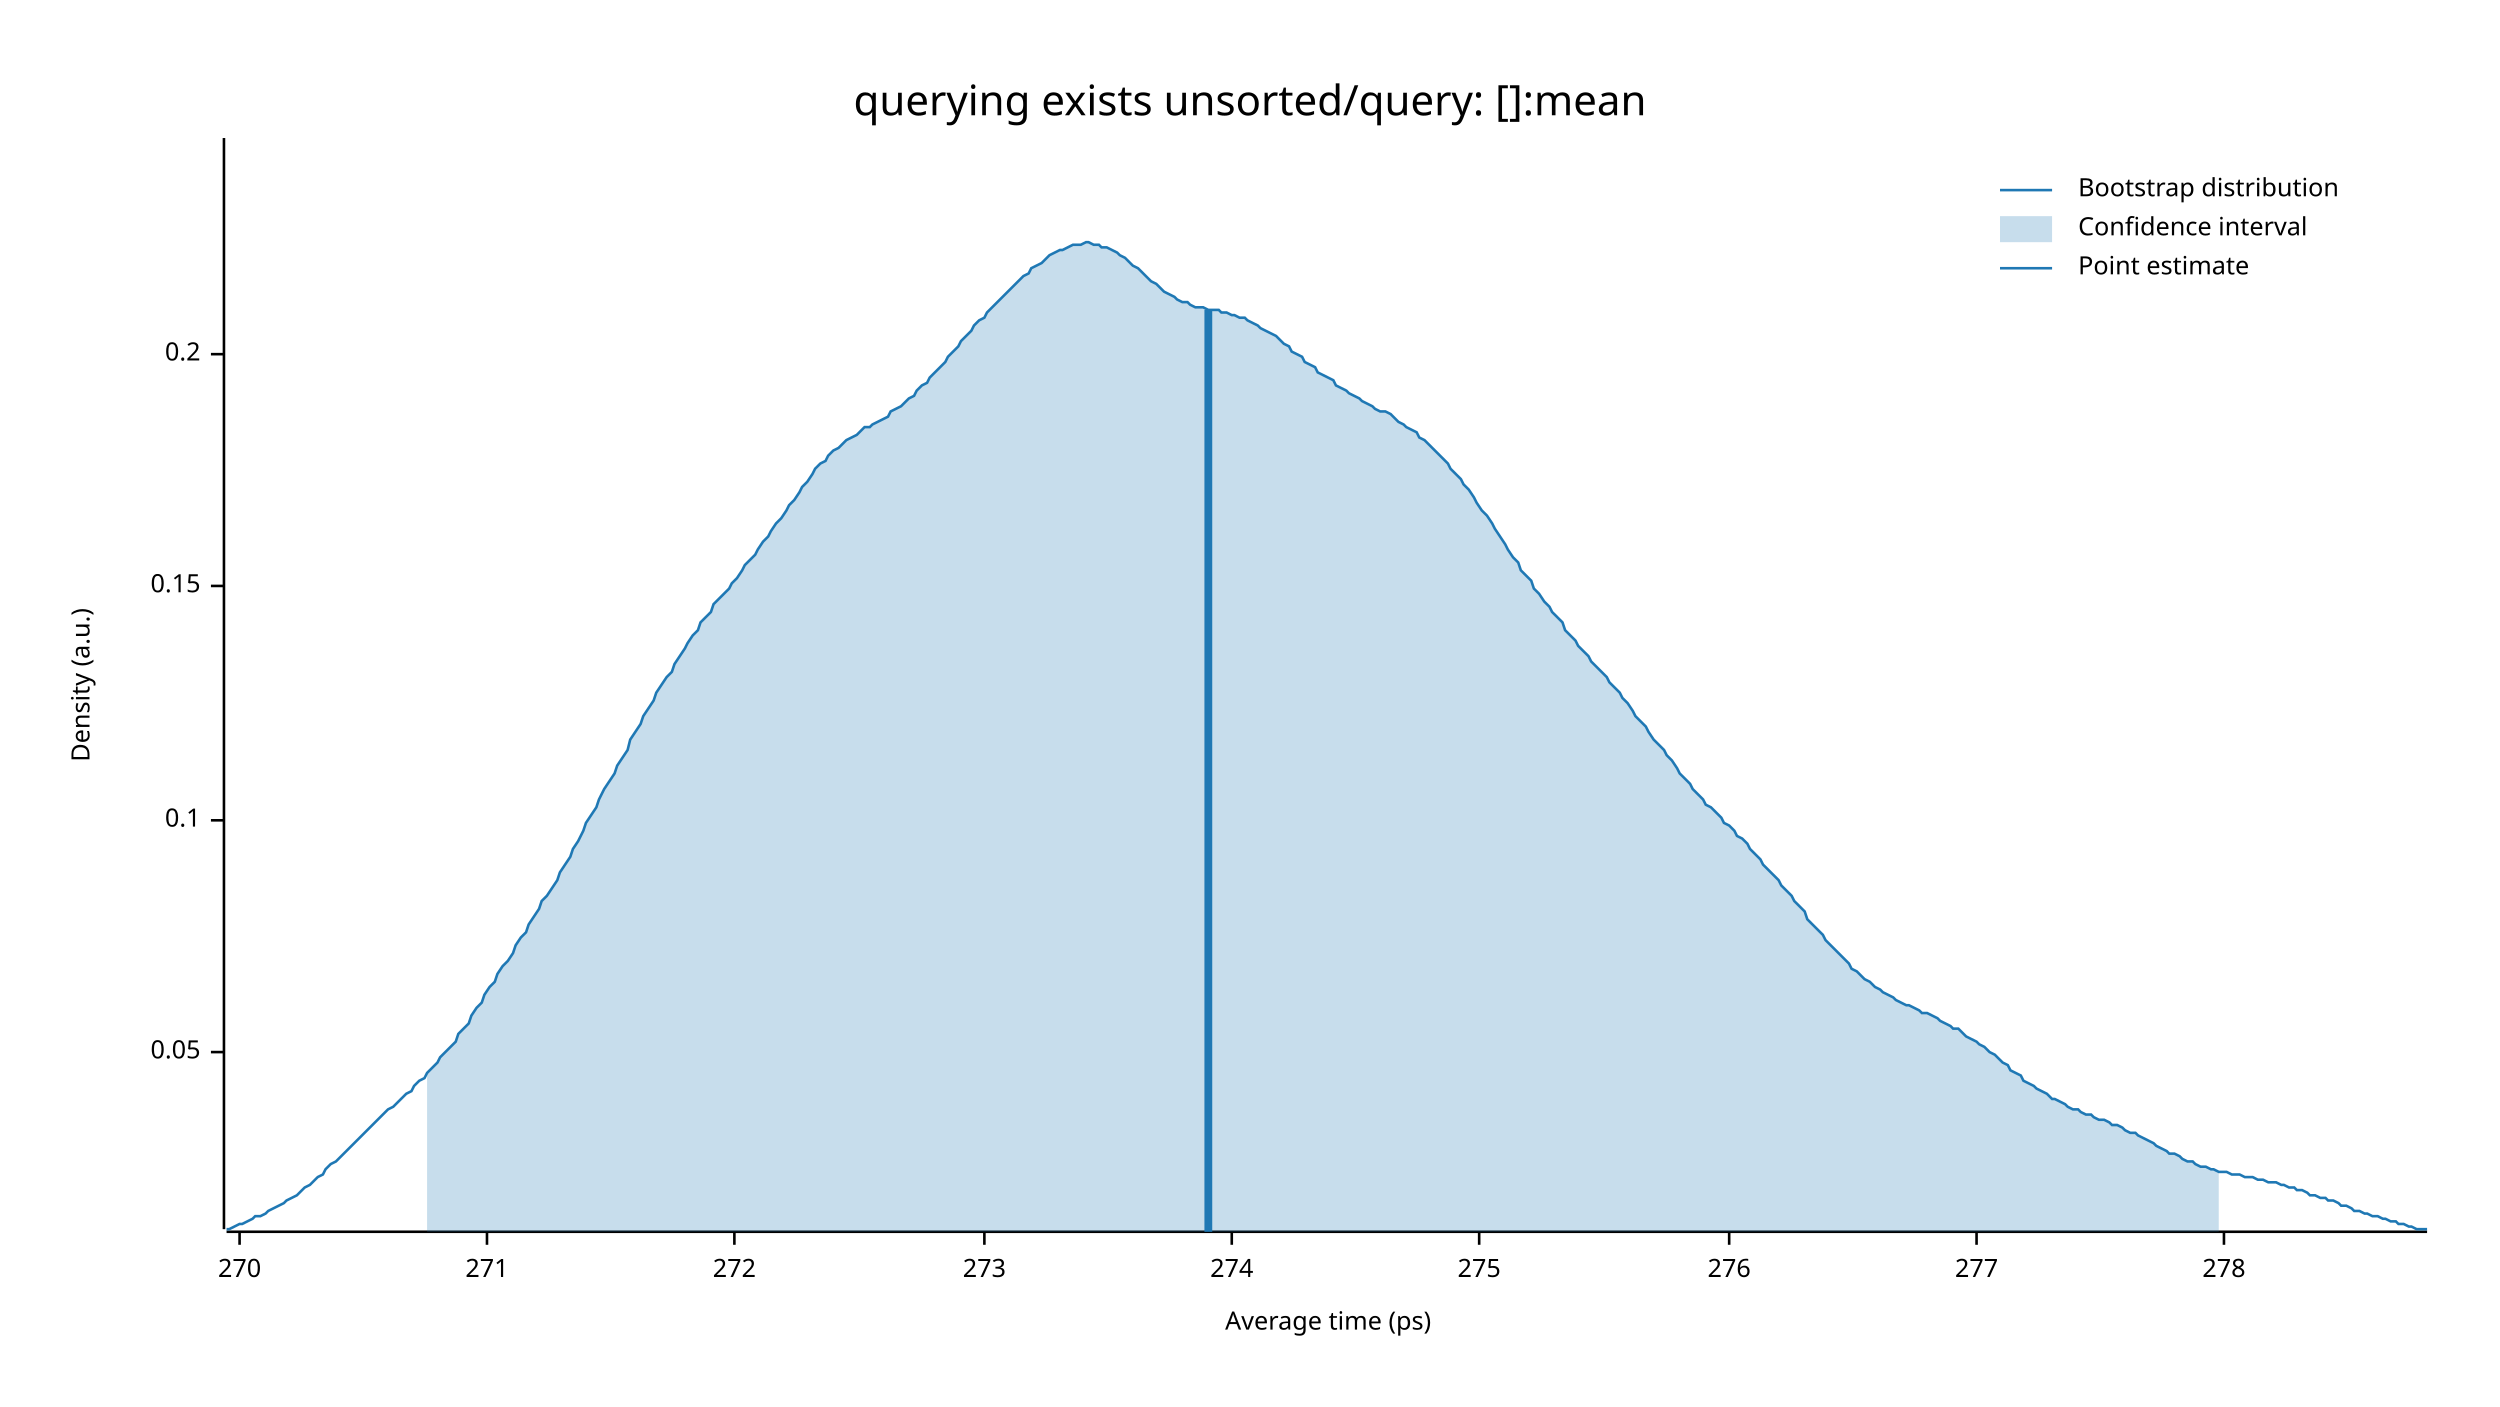
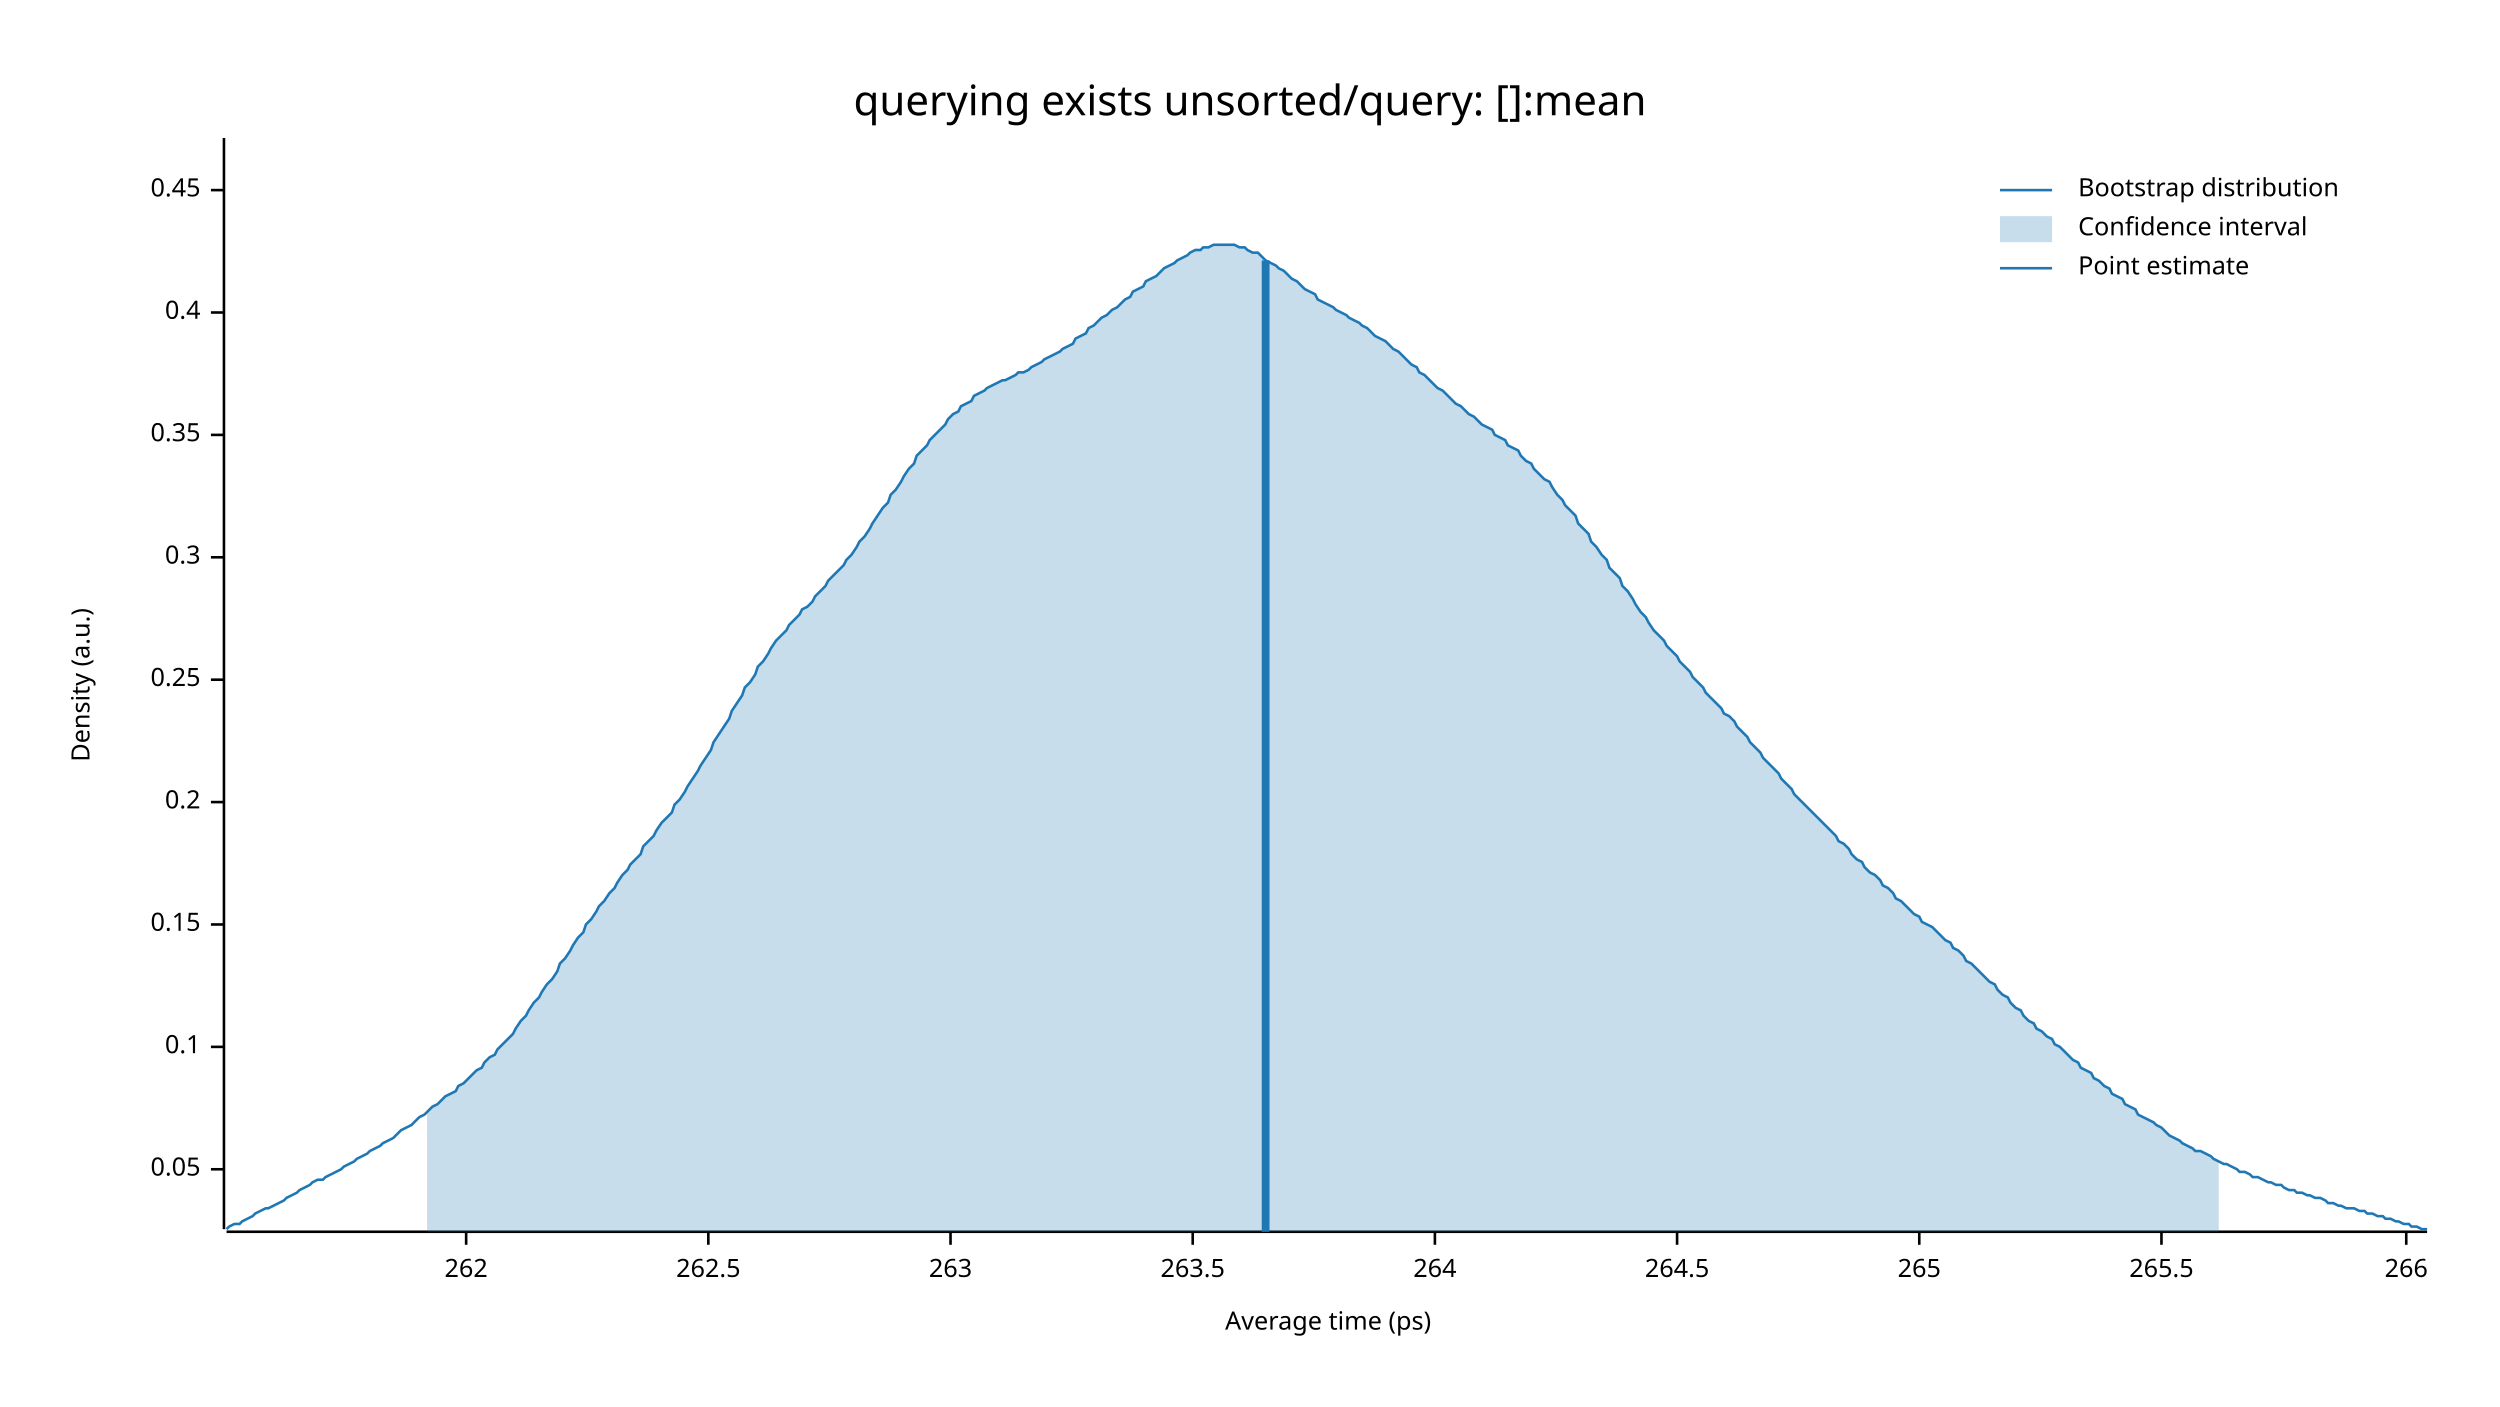
<svg xmlns="http://www.w3.org/2000/svg" width="960" height="540" viewBox="0 0 960 540">
  <text x="480" y="32" dy="0.76em" text-anchor="middle" font-family="sans-serif" font-size="16.129" opacity="1" fill="#000000">
querying exists unsorted/query: []:mean
</text>
  <text x="27" y="263" dy="0.76em" text-anchor="middle" font-family="sans-serif" font-size="9.677" opacity="1" fill="#000000" transform="rotate(270, 27, 263)">
Density (a.u.)
</text>
  <text x="510" y="513" dy="-0.5ex" text-anchor="middle" font-family="sans-serif" font-size="9.677" opacity="1" fill="#000000">
Average time (ps)
</text>
  <polyline fill="none" opacity="1" stroke="#000000" stroke-width="1" points="86,53 86,472 " />
-   <text x="77" y="404" dy="0.5ex" text-anchor="end" font-family="sans-serif" font-size="9.677" opacity="1" fill="#000000">
+   <text x="77" y="449" dy="0.5ex" text-anchor="end" font-family="sans-serif" font-size="9.677" opacity="1" fill="#000000">
0.05
</text>
-   <polyline fill="none" opacity="1" stroke="#000000" stroke-width="1" points="81,404 86,404 " />
-   <text x="77" y="315" dy="0.5ex" text-anchor="end" font-family="sans-serif" font-size="9.677" opacity="1" fill="#000000">
+   <polyline fill="none" opacity="1" stroke="#000000" stroke-width="1" points="81,449 86,449 " />
+   <text x="77" y="402" dy="0.5ex" text-anchor="end" font-family="sans-serif" font-size="9.677" opacity="1" fill="#000000">
0.1
</text>
-   <polyline fill="none" opacity="1" stroke="#000000" stroke-width="1" points="81,315 86,315 " />
-   <text x="77" y="225" dy="0.5ex" text-anchor="end" font-family="sans-serif" font-size="9.677" opacity="1" fill="#000000">
+   <polyline fill="none" opacity="1" stroke="#000000" stroke-width="1" points="81,402 86,402 " />
+   <text x="77" y="355" dy="0.5ex" text-anchor="end" font-family="sans-serif" font-size="9.677" opacity="1" fill="#000000">
0.15
</text>
-   <polyline fill="none" opacity="1" stroke="#000000" stroke-width="1" points="81,225 86,225 " />
-   <text x="77" y="136" dy="0.5ex" text-anchor="end" font-family="sans-serif" font-size="9.677" opacity="1" fill="#000000">
+   <polyline fill="none" opacity="1" stroke="#000000" stroke-width="1" points="81,355 86,355 " />
+   <text x="77" y="308" dy="0.5ex" text-anchor="end" font-family="sans-serif" font-size="9.677" opacity="1" fill="#000000">
0.2
</text>
-   <polyline fill="none" opacity="1" stroke="#000000" stroke-width="1" points="81,136 86,136 " />
+   <polyline fill="none" opacity="1" stroke="#000000" stroke-width="1" points="81,308 86,308 " />
+   <text x="77" y="261" dy="0.5ex" text-anchor="end" font-family="sans-serif" font-size="9.677" opacity="1" fill="#000000">
+ 0.25
+ </text>
+   <polyline fill="none" opacity="1" stroke="#000000" stroke-width="1" points="81,261 86,261 " />
+   <text x="77" y="214" dy="0.5ex" text-anchor="end" font-family="sans-serif" font-size="9.677" opacity="1" fill="#000000">
+ 0.3
+ </text>
+   <polyline fill="none" opacity="1" stroke="#000000" stroke-width="1" points="81,214 86,214 " />
+   <text x="77" y="167" dy="0.5ex" text-anchor="end" font-family="sans-serif" font-size="9.677" opacity="1" fill="#000000">
+ 0.35
+ </text>
+   <polyline fill="none" opacity="1" stroke="#000000" stroke-width="1" points="81,167 86,167 " />
+   <text x="77" y="120" dy="0.5ex" text-anchor="end" font-family="sans-serif" font-size="9.677" opacity="1" fill="#000000">
+ 0.4
+ </text>
+   <polyline fill="none" opacity="1" stroke="#000000" stroke-width="1" points="81,120 86,120 " />
+   <text x="77" y="73" dy="0.5ex" text-anchor="end" font-family="sans-serif" font-size="9.677" opacity="1" fill="#000000">
+ 0.45
+ </text>
+   <polyline fill="none" opacity="1" stroke="#000000" stroke-width="1" points="81,73 86,73 " />
  <polyline fill="none" opacity="1" stroke="#000000" stroke-width="1" points="87,473 932,473 " />
-   <text x="92" y="483" dy="0.76em" text-anchor="middle" font-family="sans-serif" font-size="9.677" opacity="1" fill="#000000">
- 270
+   <text x="179" y="483" dy="0.76em" text-anchor="middle" font-family="sans-serif" font-size="9.677" opacity="1" fill="#000000">
+ 262
</text>
-   <polyline fill="none" opacity="1" stroke="#000000" stroke-width="1" points="92,473 92,478 " />
-   <text x="187" y="483" dy="0.76em" text-anchor="middle" font-family="sans-serif" font-size="9.677" opacity="1" fill="#000000">
- 271
+   <polyline fill="none" opacity="1" stroke="#000000" stroke-width="1" points="179,473 179,478 " />
+   <text x="272" y="483" dy="0.76em" text-anchor="middle" font-family="sans-serif" font-size="9.677" opacity="1" fill="#000000">
+ 262.5
</text>
-   <polyline fill="none" opacity="1" stroke="#000000" stroke-width="1" points="187,473 187,478 " />
-   <text x="282" y="483" dy="0.76em" text-anchor="middle" font-family="sans-serif" font-size="9.677" opacity="1" fill="#000000">
- 272
+   <polyline fill="none" opacity="1" stroke="#000000" stroke-width="1" points="272,473 272,478 " />
+   <text x="365" y="483" dy="0.76em" text-anchor="middle" font-family="sans-serif" font-size="9.677" opacity="1" fill="#000000">
+ 263
</text>
-   <polyline fill="none" opacity="1" stroke="#000000" stroke-width="1" points="282,473 282,478 " />
-   <text x="378" y="483" dy="0.76em" text-anchor="middle" font-family="sans-serif" font-size="9.677" opacity="1" fill="#000000">
- 273
+   <polyline fill="none" opacity="1" stroke="#000000" stroke-width="1" points="365,473 365,478 " />
+   <text x="458" y="483" dy="0.76em" text-anchor="middle" font-family="sans-serif" font-size="9.677" opacity="1" fill="#000000">
+ 263.5
</text>
-   <polyline fill="none" opacity="1" stroke="#000000" stroke-width="1" points="378,473 378,478 " />
-   <text x="473" y="483" dy="0.76em" text-anchor="middle" font-family="sans-serif" font-size="9.677" opacity="1" fill="#000000">
- 274
+   <polyline fill="none" opacity="1" stroke="#000000" stroke-width="1" points="458,473 458,478 " />
+   <text x="551" y="483" dy="0.76em" text-anchor="middle" font-family="sans-serif" font-size="9.677" opacity="1" fill="#000000">
+ 264
</text>
-   <polyline fill="none" opacity="1" stroke="#000000" stroke-width="1" points="473,473 473,478 " />
-   <text x="568" y="483" dy="0.76em" text-anchor="middle" font-family="sans-serif" font-size="9.677" opacity="1" fill="#000000">
- 275
+   <polyline fill="none" opacity="1" stroke="#000000" stroke-width="1" points="551,473 551,478 " />
+   <text x="644" y="483" dy="0.76em" text-anchor="middle" font-family="sans-serif" font-size="9.677" opacity="1" fill="#000000">
+ 264.5
</text>
-   <polyline fill="none" opacity="1" stroke="#000000" stroke-width="1" points="568,473 568,478 " />
-   <text x="664" y="483" dy="0.76em" text-anchor="middle" font-family="sans-serif" font-size="9.677" opacity="1" fill="#000000">
- 276
+   <polyline fill="none" opacity="1" stroke="#000000" stroke-width="1" points="644,473 644,478 " />
+   <text x="737" y="483" dy="0.76em" text-anchor="middle" font-family="sans-serif" font-size="9.677" opacity="1" fill="#000000">
+ 265
</text>
-   <polyline fill="none" opacity="1" stroke="#000000" stroke-width="1" points="664,473 664,478 " />
-   <text x="759" y="483" dy="0.76em" text-anchor="middle" font-family="sans-serif" font-size="9.677" opacity="1" fill="#000000">
- 277
+   <polyline fill="none" opacity="1" stroke="#000000" stroke-width="1" points="737,473 737,478 " />
+   <text x="830" y="483" dy="0.76em" text-anchor="middle" font-family="sans-serif" font-size="9.677" opacity="1" fill="#000000">
+ 265.5
</text>
-   <polyline fill="none" opacity="1" stroke="#000000" stroke-width="1" points="759,473 759,478 " />
-   <text x="854" y="483" dy="0.76em" text-anchor="middle" font-family="sans-serif" font-size="9.677" opacity="1" fill="#000000">
- 278
+   <polyline fill="none" opacity="1" stroke="#000000" stroke-width="1" points="830,473 830,478 " />
+   <text x="924" y="483" dy="0.76em" text-anchor="middle" font-family="sans-serif" font-size="9.677" opacity="1" fill="#000000">
+ 266
</text>
-   <polyline fill="none" opacity="1" stroke="#000000" stroke-width="1" points="854,473 854,478 " />
-   <polyline fill="none" opacity="1" stroke="#1F78B4" stroke-width="1" points="87,472 88,472 90,471 92,470 93,470 95,469 97,468 98,467 100,467 102,466 103,465 105,464 107,463 109,462 110,461 112,460 114,459 115,458 117,456 119,455 120,454 122,452 124,451 125,449 127,447 129,446 131,444 132,443 134,441 136,439 137,438 139,436 141,434 142,433 144,431 146,429 147,428 149,426 151,425 153,423 154,422 156,420 158,419 159,417 161,415 163,414 164,412 166,410 168,408 169,406 171,404 173,402 175,400 176,397 178,395 180,393 181,390 183,387 185,385 186,382 188,379 190,377 191,374 193,371 195,369 197,366 198,363 200,360 202,358 203,355 205,352 207,349 208,346 210,344 212,341 214,338 215,335 217,332 219,329 220,326 222,323 224,319 225,316 227,313 229,310 230,307 232,303 234,300 236,297 237,294 239,291 241,288 242,284 244,281 246,278 247,275 249,272 251,269 252,266 254,263 256,260 258,258 259,255 261,252 263,249 264,247 266,244 268,242 269,239 271,237 273,235 274,232 276,230 278,228 280,226 281,224 283,222 285,219 286,217 288,215 290,213 291,211 293,208 295,206 296,204 298,201 300,199 302,196 303,194 305,192 307,189 308,187 310,185 312,182 313,180 315,178 317,177 318,175 320,173 322,172 324,170 325,169 327,168 329,167 330,166 332,164 334,164 335,163 337,162 339,161 341,160 342,158 344,157 346,156 347,155 349,153 351,152 352,150 354,148 356,147 357,145 359,143 361,141 363,139 364,137 366,135 368,133 369,131 371,129 373,127 374,125 376,123 378,122 379,120 381,118 383,116 385,114 386,113 388,111 390,109 391,108 393,106 395,105 396,103 398,102 400,101 401,100 403,98 405,97 407,96 408,96 410,95 412,94 413,94 415,94 417,93 418,93 420,94 422,94 423,95 425,95 427,96 429,97 430,98 432,99 434,101 435,102 437,103 439,105 440,106 442,108 444,109 445,110 447,112 449,113 451,114 452,115 454,116 456,116 457,117 459,118 461,118 462,118 464,119 466,119 468,119 469,120 471,120 473,121 474,121 476,122 478,122 479,123 481,124 483,125 484,126 486,127 488,128 490,129 491,130 493,132 495,133 496,135 498,136 500,137 501,139 503,140 505,141 506,143 508,144 510,145 512,146 513,148 515,149 517,150 518,151 520,152 522,153 523,154 525,155 527,156 528,157 530,158 532,158 534,159 535,160 537,162 539,163 540,164 542,165 544,166 545,168 547,169 549,171 550,172 552,174 554,176 556,178 557,180 559,182 561,184 562,186 564,188 566,191 567,193 569,196 571,198 573,201 574,203 576,206 578,209 579,211 581,214 583,216 584,219 586,221 588,223 589,226 591,228 593,231 595,233 596,235 598,237 600,239 601,242 603,244 605,246 606,248 608,250 610,252 611,254 613,256 615,258 617,260 618,262 620,264 622,266 623,268 625,270 627,273 628,275 630,277 632,279 633,281 635,284 637,286 639,288 640,290 642,292 644,295 645,297 647,299 649,301 650,303 652,305 654,307 655,309 657,310 659,312 661,314 662,316 664,317 666,319 667,321 669,322 671,324 672,326 674,328 676,330 677,332 679,334 681,336 683,338 684,340 686,342 688,344 689,346 691,348 693,350 694,353 696,355 698,357 700,359 701,361 703,363 705,365 706,366 708,368 710,370 711,372 713,373 715,375 716,376 718,377 720,379 722,380 723,381 725,382 727,383 728,384 730,385 732,386 733,386 735,387 737,388 738,389 740,389 742,390 744,391 745,392 747,393 749,394 750,395 752,395 754,397 755,398 757,399 759,400 760,401 762,402 764,404 766,405 767,406 769,408 771,409 772,411 774,412 776,413 777,415 779,416 781,417 782,418 784,419 786,420 788,422 789,422 791,423 793,424 794,425 796,426 798,426 799,427 801,428 803,428 804,429 806,430 808,430 810,431 811,432 813,432 815,433 816,434 818,435 820,435 821,436 823,437 825,438 827,439 828,440 830,441 832,442 833,443 835,443 837,444 838,445 840,446 842,446 843,447 845,448 847,448 849,449 850,449 852,450 854,450 855,450 857,451 859,451 860,451 862,452 864,452 865,452 867,453 869,453 871,454 872,454 874,454 876,455 877,455 879,456 881,456 882,457 884,457 886,458 887,459 889,459 891,460 893,460 894,461 896,461 898,462 899,463 901,463 903,464 904,465 906,465 908,466 909,466 911,467 913,467 915,468 916,468 918,469 920,469 921,470 923,470 925,471 926,471 928,472 930,472 932,472 " />
-   <polygon opacity="0.25" fill="#1F78B4" points="164,412 166,410 168,408 169,406 171,404 173,402 175,400 176,397 178,395 180,393 181,390 183,387 185,385 186,382 188,379 190,377 191,374 193,371 195,369 197,366 198,363 200,360 202,358 203,355 205,352 207,349 208,346 210,344 212,341 214,338 215,335 217,332 219,329 220,326 222,323 224,319 225,316 227,313 229,310 230,307 232,303 234,300 236,297 237,294 239,291 241,288 242,284 244,281 246,278 247,275 249,272 251,269 252,266 254,263 256,260 258,258 259,255 261,252 263,249 264,247 266,244 268,242 269,239 271,237 273,235 274,232 276,230 278,228 280,226 281,224 283,222 285,219 286,217 288,215 290,213 291,211 293,208 295,206 296,204 298,201 300,199 302,196 303,194 305,192 307,189 308,187 310,185 312,182 313,180 315,178 317,177 318,175 320,173 322,172 324,170 325,169 327,168 329,167 330,166 332,164 334,164 335,163 337,162 339,161 341,160 342,158 344,157 346,156 347,155 349,153 351,152 352,150 354,148 356,147 357,145 359,143 361,141 363,139 364,137 366,135 368,133 369,131 371,129 373,127 374,125 376,123 378,122 379,120 381,118 383,116 385,114 386,113 388,111 390,109 391,108 393,106 395,105 396,103 398,102 400,101 401,100 403,98 405,97 407,96 408,96 410,95 412,94 413,94 415,94 417,93 418,93 420,94 422,94 423,95 425,95 427,96 429,97 430,98 432,99 434,101 435,102 437,103 439,105 440,106 442,108 444,109 445,110 447,112 449,113 451,114 452,115 454,116 456,116 457,117 459,118 461,118 462,118 464,119 466,119 468,119 469,120 471,120 473,121 474,121 476,122 478,122 479,123 481,124 483,125 484,126 486,127 488,128 490,129 491,130 493,132 495,133 496,135 498,136 500,137 501,139 503,140 505,141 506,143 508,144 510,145 512,146 513,148 515,149 517,150 518,151 520,152 522,153 523,154 525,155 527,156 528,157 530,158 532,158 534,159 535,160 537,162 539,163 540,164 542,165 544,166 545,168 547,169 549,171 550,172 552,174 554,176 556,178 557,180 559,182 561,184 562,186 564,188 566,191 567,193 569,196 571,198 573,201 574,203 576,206 578,209 579,211 581,214 583,216 584,219 586,221 588,223 589,226 591,228 593,231 595,233 596,235 598,237 600,239 601,242 603,244 605,246 606,248 608,250 610,252 611,254 613,256 615,258 617,260 618,262 620,264 622,266 623,268 625,270 627,273 628,275 630,277 632,279 633,281 635,284 637,286 639,288 640,290 642,292 644,295 645,297 647,299 649,301 650,303 652,305 654,307 655,309 657,310 659,312 661,314 662,316 664,317 666,319 667,321 669,322 671,324 672,326 674,328 676,330 677,332 679,334 681,336 683,338 684,340 686,342 688,344 689,346 691,348 693,350 694,353 696,355 698,357 700,359 701,361 703,363 705,365 706,366 708,368 710,370 711,372 713,373 715,375 716,376 718,377 720,379 722,380 723,381 725,382 727,383 728,384 730,385 732,386 733,386 735,387 737,388 738,389 740,389 742,390 744,391 745,392 747,393 749,394 750,395 752,395 754,397 755,398 757,399 759,400 760,401 762,402 764,404 766,405 767,406 769,408 771,409 772,411 774,412 776,413 777,415 779,416 781,417 782,418 784,419 786,420 788,422 789,422 791,423 793,424 794,425 796,426 798,426 799,427 801,428 803,428 804,429 806,430 808,430 810,431 811,432 813,432 815,433 816,434 818,435 820,435 821,436 823,437 825,438 827,439 828,440 830,441 832,442 833,443 835,443 837,444 838,445 840,446 842,446 843,447 845,448 847,448 849,449 850,449 852,450 852,473 164,473 " />
-   <polyline fill="none" opacity="1" stroke="#1F78B4" stroke-width="3" points="464,473 464,119 " />
+   <polyline fill="none" opacity="1" stroke="#000000" stroke-width="1" points="924,473 924,478 " />
+   <polyline fill="none" opacity="1" stroke="#1F78B4" stroke-width="1" points="87,472 88,471 90,470 92,470 93,469 95,468 97,467 98,466 100,465 102,464 103,464 105,463 107,462 109,461 110,460 112,459 114,458 115,457 117,456 119,455 120,454 122,453 124,453 125,452 127,451 129,450 131,449 132,448 134,447 136,446 137,445 139,444 141,443 142,442 144,441 146,440 147,439 149,438 151,437 153,435 154,434 156,433 158,432 159,431 161,429 163,428 164,427 166,425 168,424 169,423 171,421 173,420 175,419 176,417 178,416 180,414 181,413 183,411 185,410 186,408 188,406 190,405 191,403 193,401 195,399 197,397 198,395 200,392 202,390 203,388 205,385 207,383 208,381 210,378 212,376 214,373 215,370 217,368 219,365 220,363 222,360 224,358 225,355 227,353 229,350 230,348 232,346 234,343 236,341 237,339 239,336 241,334 242,332 244,330 246,328 247,325 249,323 251,321 252,319 254,316 256,314 258,312 259,309 261,307 263,304 264,302 266,299 268,296 269,294 271,291 273,288 274,285 276,282 278,279 280,276 281,273 283,270 285,267 286,264 288,262 290,259 291,256 293,254 295,251 296,249 298,246 300,244 302,242 303,240 305,238 307,236 308,234 310,233 312,231 313,229 315,227 317,225 318,223 320,221 322,219 324,217 325,215 327,213 329,210 330,208 332,206 334,203 335,201 337,198 339,195 341,193 342,190 344,188 346,185 347,183 349,180 351,178 352,175 354,173 356,171 357,169 359,167 361,165 363,163 364,161 366,159 368,158 369,156 371,155 373,154 374,152 376,151 378,150 379,149 381,148 383,147 385,146 386,146 388,145 390,144 391,143 393,143 395,142 396,141 398,140 400,139 401,138 403,137 405,136 407,135 408,134 410,133 412,132 413,130 415,129 417,128 418,126 420,125 422,123 423,122 425,121 427,119 429,118 430,117 432,115 434,114 435,112 437,111 439,110 440,108 442,107 444,106 445,105 447,103 449,102 451,101 452,100 454,99 456,98 457,97 459,96 461,96 462,95 464,95 466,94 468,94 469,94 471,94 473,94 474,94 476,95 478,95 479,96 481,97 483,97 484,98 486,100 488,101 490,102 491,103 493,104 495,106 496,107 498,108 500,110 501,111 503,112 505,113 506,115 508,116 510,117 512,118 513,119 515,120 517,121 518,122 520,123 522,124 523,125 525,126 527,128 528,129 530,130 532,131 534,133 535,134 537,135 539,137 540,138 542,140 544,141 545,143 547,144 549,146 550,147 552,149 554,150 556,152 557,153 559,155 561,156 562,157 564,159 566,160 567,161 569,163 571,164 573,165 574,167 576,168 578,169 579,171 581,172 583,173 584,175 586,177 588,178 589,180 591,182 593,184 595,185 596,187 598,190 600,192 601,194 603,196 605,198 606,201 608,203 610,205 611,208 613,210 615,213 617,215 618,218 620,220 622,222 623,225 625,227 627,230 628,232 630,235 632,237 633,239 635,242 637,244 639,246 640,248 642,250 644,252 645,254 647,256 649,258 650,260 652,262 654,264 655,266 657,268 659,270 661,272 662,274 664,275 666,277 667,279 669,281 671,283 672,285 674,287 676,289 677,291 679,293 681,295 683,297 684,299 686,301 688,303 689,305 691,307 693,309 694,310 696,312 698,314 700,316 701,317 703,319 705,321 706,323 708,324 710,326 711,328 713,330 715,331 716,333 718,335 720,336 722,338 723,340 725,341 727,343 728,345 730,346 732,348 733,349 735,351 737,352 738,354 740,355 742,356 744,358 745,359 747,361 749,362 750,364 752,365 754,367 755,369 757,370 759,372 760,373 762,375 764,377 766,378 767,380 769,382 771,383 772,385 774,387 776,388 777,390 779,392 781,393 782,395 784,396 786,398 788,399 789,401 791,402 793,404 794,405 796,407 798,408 799,410 801,411 803,412 804,414 806,415 808,417 810,418 811,420 813,421 815,422 816,424 818,425 820,426 821,428 823,429 825,430 827,431 828,432 830,433 832,435 833,436 835,437 837,438 838,439 840,440 842,441 843,442 845,442 847,443 849,444 850,445 852,446 854,447 855,447 857,448 859,449 860,450 862,450 864,451 865,452 867,452 869,453 871,454 872,454 874,455 876,455 877,456 879,457 881,457 882,458 884,458 886,459 887,459 889,460 891,460 893,461 894,462 896,462 898,463 899,463 901,464 903,464 904,464 906,465 908,465 909,466 911,466 913,467 915,467 916,468 918,468 920,469 921,469 923,470 925,470 926,471 928,471 930,472 932,472 " />
+   <polygon opacity="0.25" fill="#1F78B4" points="164,427 166,425 168,424 169,423 171,421 173,420 175,419 176,417 178,416 180,414 181,413 183,411 185,410 186,408 188,406 190,405 191,403 193,401 195,399 197,397 198,395 200,392 202,390 203,388 205,385 207,383 208,381 210,378 212,376 214,373 215,370 217,368 219,365 220,363 222,360 224,358 225,355 227,353 229,350 230,348 232,346 234,343 236,341 237,339 239,336 241,334 242,332 244,330 246,328 247,325 249,323 251,321 252,319 254,316 256,314 258,312 259,309 261,307 263,304 264,302 266,299 268,296 269,294 271,291 273,288 274,285 276,282 278,279 280,276 281,273 283,270 285,267 286,264 288,262 290,259 291,256 293,254 295,251 296,249 298,246 300,244 302,242 303,240 305,238 307,236 308,234 310,233 312,231 313,229 315,227 317,225 318,223 320,221 322,219 324,217 325,215 327,213 329,210 330,208 332,206 334,203 335,201 337,198 339,195 341,193 342,190 344,188 346,185 347,183 349,180 351,178 352,175 354,173 356,171 357,169 359,167 361,165 363,163 364,161 366,159 368,158 369,156 371,155 373,154 374,152 376,151 378,150 379,149 381,148 383,147 385,146 386,146 388,145 390,144 391,143 393,143 395,142 396,141 398,140 400,139 401,138 403,137 405,136 407,135 408,134 410,133 412,132 413,130 415,129 417,128 418,126 420,125 422,123 423,122 425,121 427,119 429,118 430,117 432,115 434,114 435,112 437,111 439,110 440,108 442,107 444,106 445,105 447,103 449,102 451,101 452,100 454,99 456,98 457,97 459,96 461,96 462,95 464,95 466,94 468,94 469,94 471,94 473,94 474,94 476,95 478,95 479,96 481,97 483,97 484,98 486,100 488,101 490,102 491,103 493,104 495,106 496,107 498,108 500,110 501,111 503,112 505,113 506,115 508,116 510,117 512,118 513,119 515,120 517,121 518,122 520,123 522,124 523,125 525,126 527,128 528,129 530,130 532,131 534,133 535,134 537,135 539,137 540,138 542,140 544,141 545,143 547,144 549,146 550,147 552,149 554,150 556,152 557,153 559,155 561,156 562,157 564,159 566,160 567,161 569,163 571,164 573,165 574,167 576,168 578,169 579,171 581,172 583,173 584,175 586,177 588,178 589,180 591,182 593,184 595,185 596,187 598,190 600,192 601,194 603,196 605,198 606,201 608,203 610,205 611,208 613,210 615,213 617,215 618,218 620,220 622,222 623,225 625,227 627,230 628,232 630,235 632,237 633,239 635,242 637,244 639,246 640,248 642,250 644,252 645,254 647,256 649,258 650,260 652,262 654,264 655,266 657,268 659,270 661,272 662,274 664,275 666,277 667,279 669,281 671,283 672,285 674,287 676,289 677,291 679,293 681,295 683,297 684,299 686,301 688,303 689,305 691,307 693,309 694,310 696,312 698,314 700,316 701,317 703,319 705,321 706,323 708,324 710,326 711,328 713,330 715,331 716,333 718,335 720,336 722,338 723,340 725,341 727,343 728,345 730,346 732,348 733,349 735,351 737,352 738,354 740,355 742,356 744,358 745,359 747,361 749,362 750,364 752,365 754,367 755,369 757,370 759,372 760,373 762,375 764,377 766,378 767,380 769,382 771,383 772,385 774,387 776,388 777,390 779,392 781,393 782,395 784,396 786,398 788,399 789,401 791,402 793,404 794,405 796,407 798,408 799,410 801,411 803,412 804,414 806,415 808,417 810,418 811,420 813,421 815,422 816,424 818,425 820,426 821,428 823,429 825,430 827,431 828,432 830,433 832,435 833,436 835,437 837,438 838,439 840,440 842,441 843,442 845,442 847,443 849,444 850,445 852,446 852,473 164,473 " />
+   <polyline fill="none" opacity="1" stroke="#1F78B4" stroke-width="3" points="486,473 486,100 " />
  <text x="798" y="68" dy="0.76em" text-anchor="start" font-family="sans-serif" font-size="9.677" opacity="1" fill="#000000">
Bootstrap distribution
</text>
  <text x="798" y="83" dy="0.76em" text-anchor="start" font-family="sans-serif" font-size="9.677" opacity="1" fill="#000000">
Confidence interval
</text>
  <text x="798" y="98" dy="0.76em" text-anchor="start" font-family="sans-serif" font-size="9.677" opacity="1" fill="#000000">
Point estimate
</text>
  <polyline fill="none" opacity="1" stroke="#1F78B4" stroke-width="1" points="768,73 788,73 " />
  <rect x="768" y="83" width="20" height="10" opacity="0.25" fill="#1F78B4" stroke="none" />
  <polyline fill="none" opacity="1" stroke="#1F78B4" stroke-width="1" points="768,103 788,103 " />
</svg>
